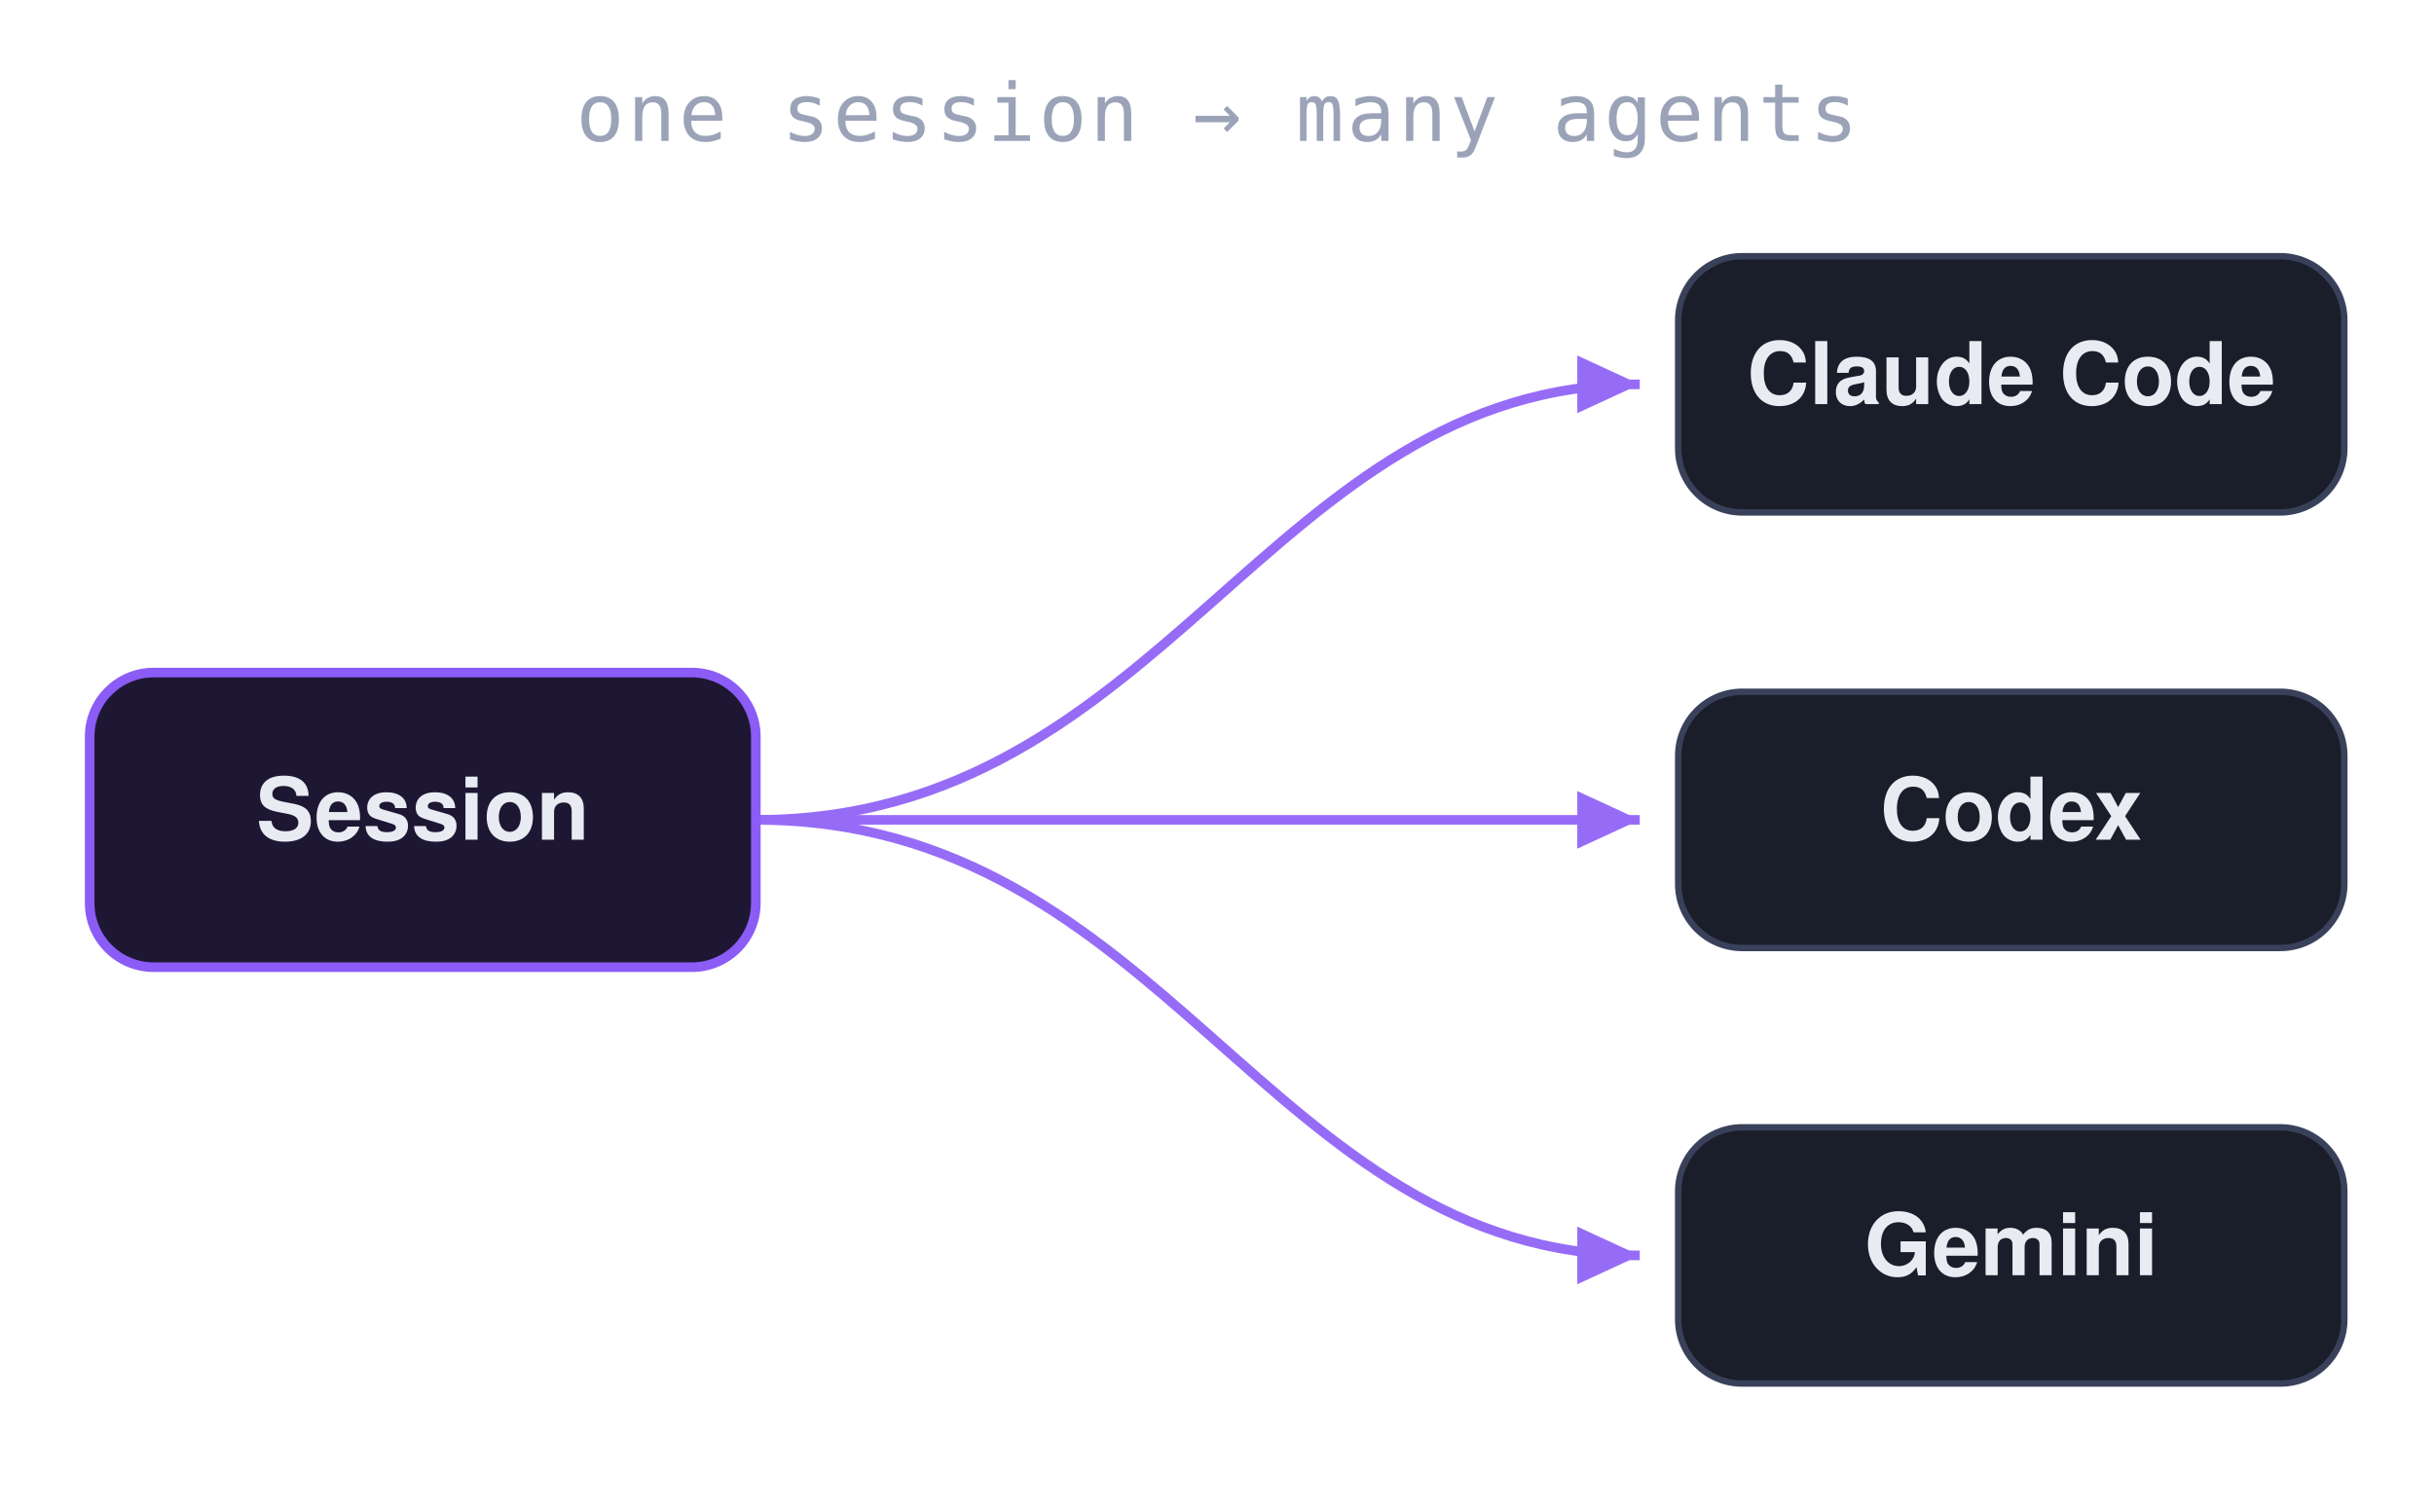
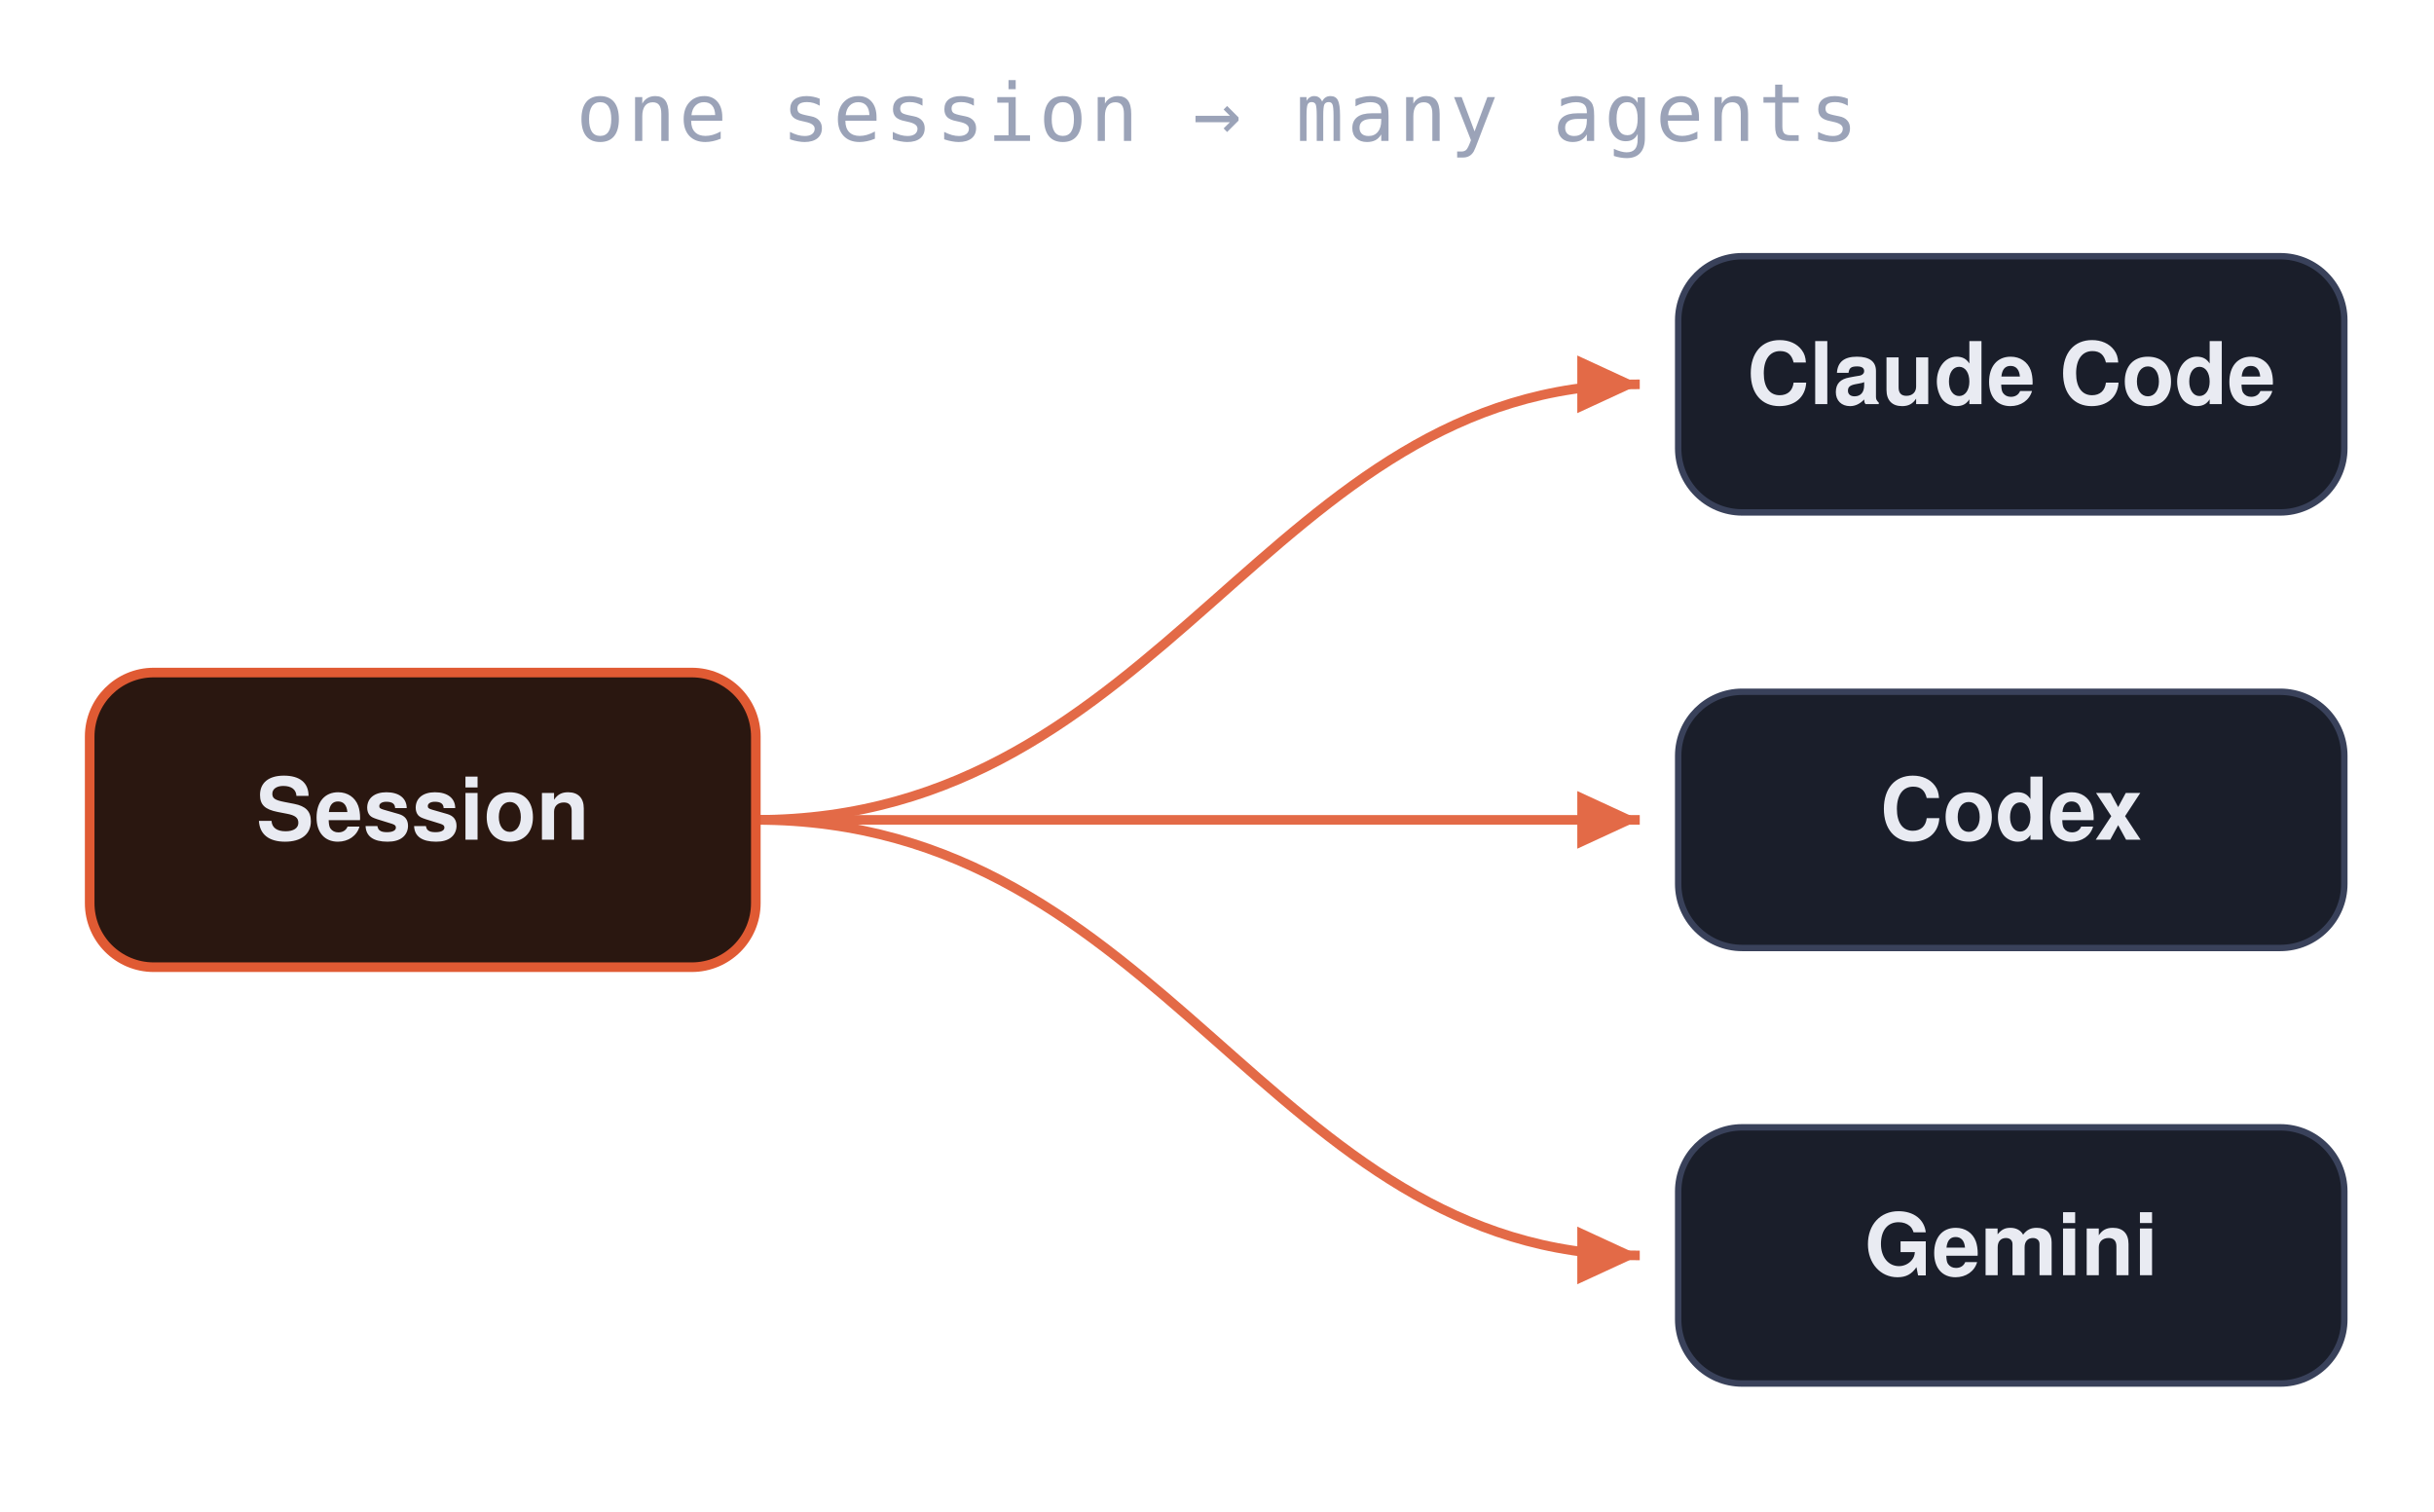
<svg xmlns="http://www.w3.org/2000/svg" viewBox="0 0 380 236" width="380" height="236" role="img" aria-labelledby="t3 d3" font-family="-apple-system, BlinkMacSystemFont, 'Segoe UI', Helvetica, Arial, sans-serif">
  <defs>
    <marker id="arrow3" markerWidth="9" markerHeight="9" refX="6.5" refY="3" orient="auto">
-       <path d="M0,0 L6.5,3 L0,6 Z" fill="#8b5cf6" />
+       <path d="M0,0 L6.5,3 L0,6 Z" fill="#e05a33" />
    </marker>
  </defs>
  <text x="190" y="22" text-anchor="middle" font-family="'SF Mono','Fira Code',Menlo,Consolas,monospace" font-size="12.5" font-weight="500" letter-spacing="0.04em" fill="#9ba3b8">one session → many agents</text>
-   <g fill="none" stroke="#8b5cf6" stroke-width="1.5" opacity="0.9">
+   <g fill="none" stroke="#e05a33" stroke-width="1.5" opacity="0.9">
    <path d="M118,128 C 182,128 198,60 256,60" marker-end="url(#arrow3)" />
    <path d="M118,128 L 256,128" marker-end="url(#arrow3)" />
    <path d="M118,128 C 182,128 198,196 256,196" marker-end="url(#arrow3)" />
  </g>
-   <rect x="14" y="105" width="104" height="46" rx="10" fill="#1d1733" stroke="#8b5cf6" stroke-width="1.5" />
+   <rect x="14" y="105" width="104" height="46" rx="10" fill="#2a1710" stroke="#e05a33" stroke-width="1.5" />
  <text x="66" y="128" text-anchor="middle" dominant-baseline="central" font-size="13.5" font-weight="600" fill="#e9ebf2">Session</text>
  <g>
    <rect x="262" y="40" width="104" height="40" rx="10" fill="#1a1e2a" stroke="#39415a" stroke-width="1" />
    <text x="314" y="60" text-anchor="middle" dominant-baseline="central" font-size="13.5" font-weight="600" fill="#e9ebf2">Claude Code</text>
    <rect x="262" y="108" width="104" height="40" rx="10" fill="#1a1e2a" stroke="#39415a" stroke-width="1" />
    <text x="314" y="128" text-anchor="middle" dominant-baseline="central" font-size="13.5" font-weight="600" fill="#e9ebf2">Codex</text>
    <rect x="262" y="176" width="104" height="40" rx="10" fill="#1a1e2a" stroke="#39415a" stroke-width="1" />
    <text x="314" y="196" text-anchor="middle" dominant-baseline="central" font-size="13.5" font-weight="600" fill="#e9ebf2">Gemini</text>
  </g>
</svg>
